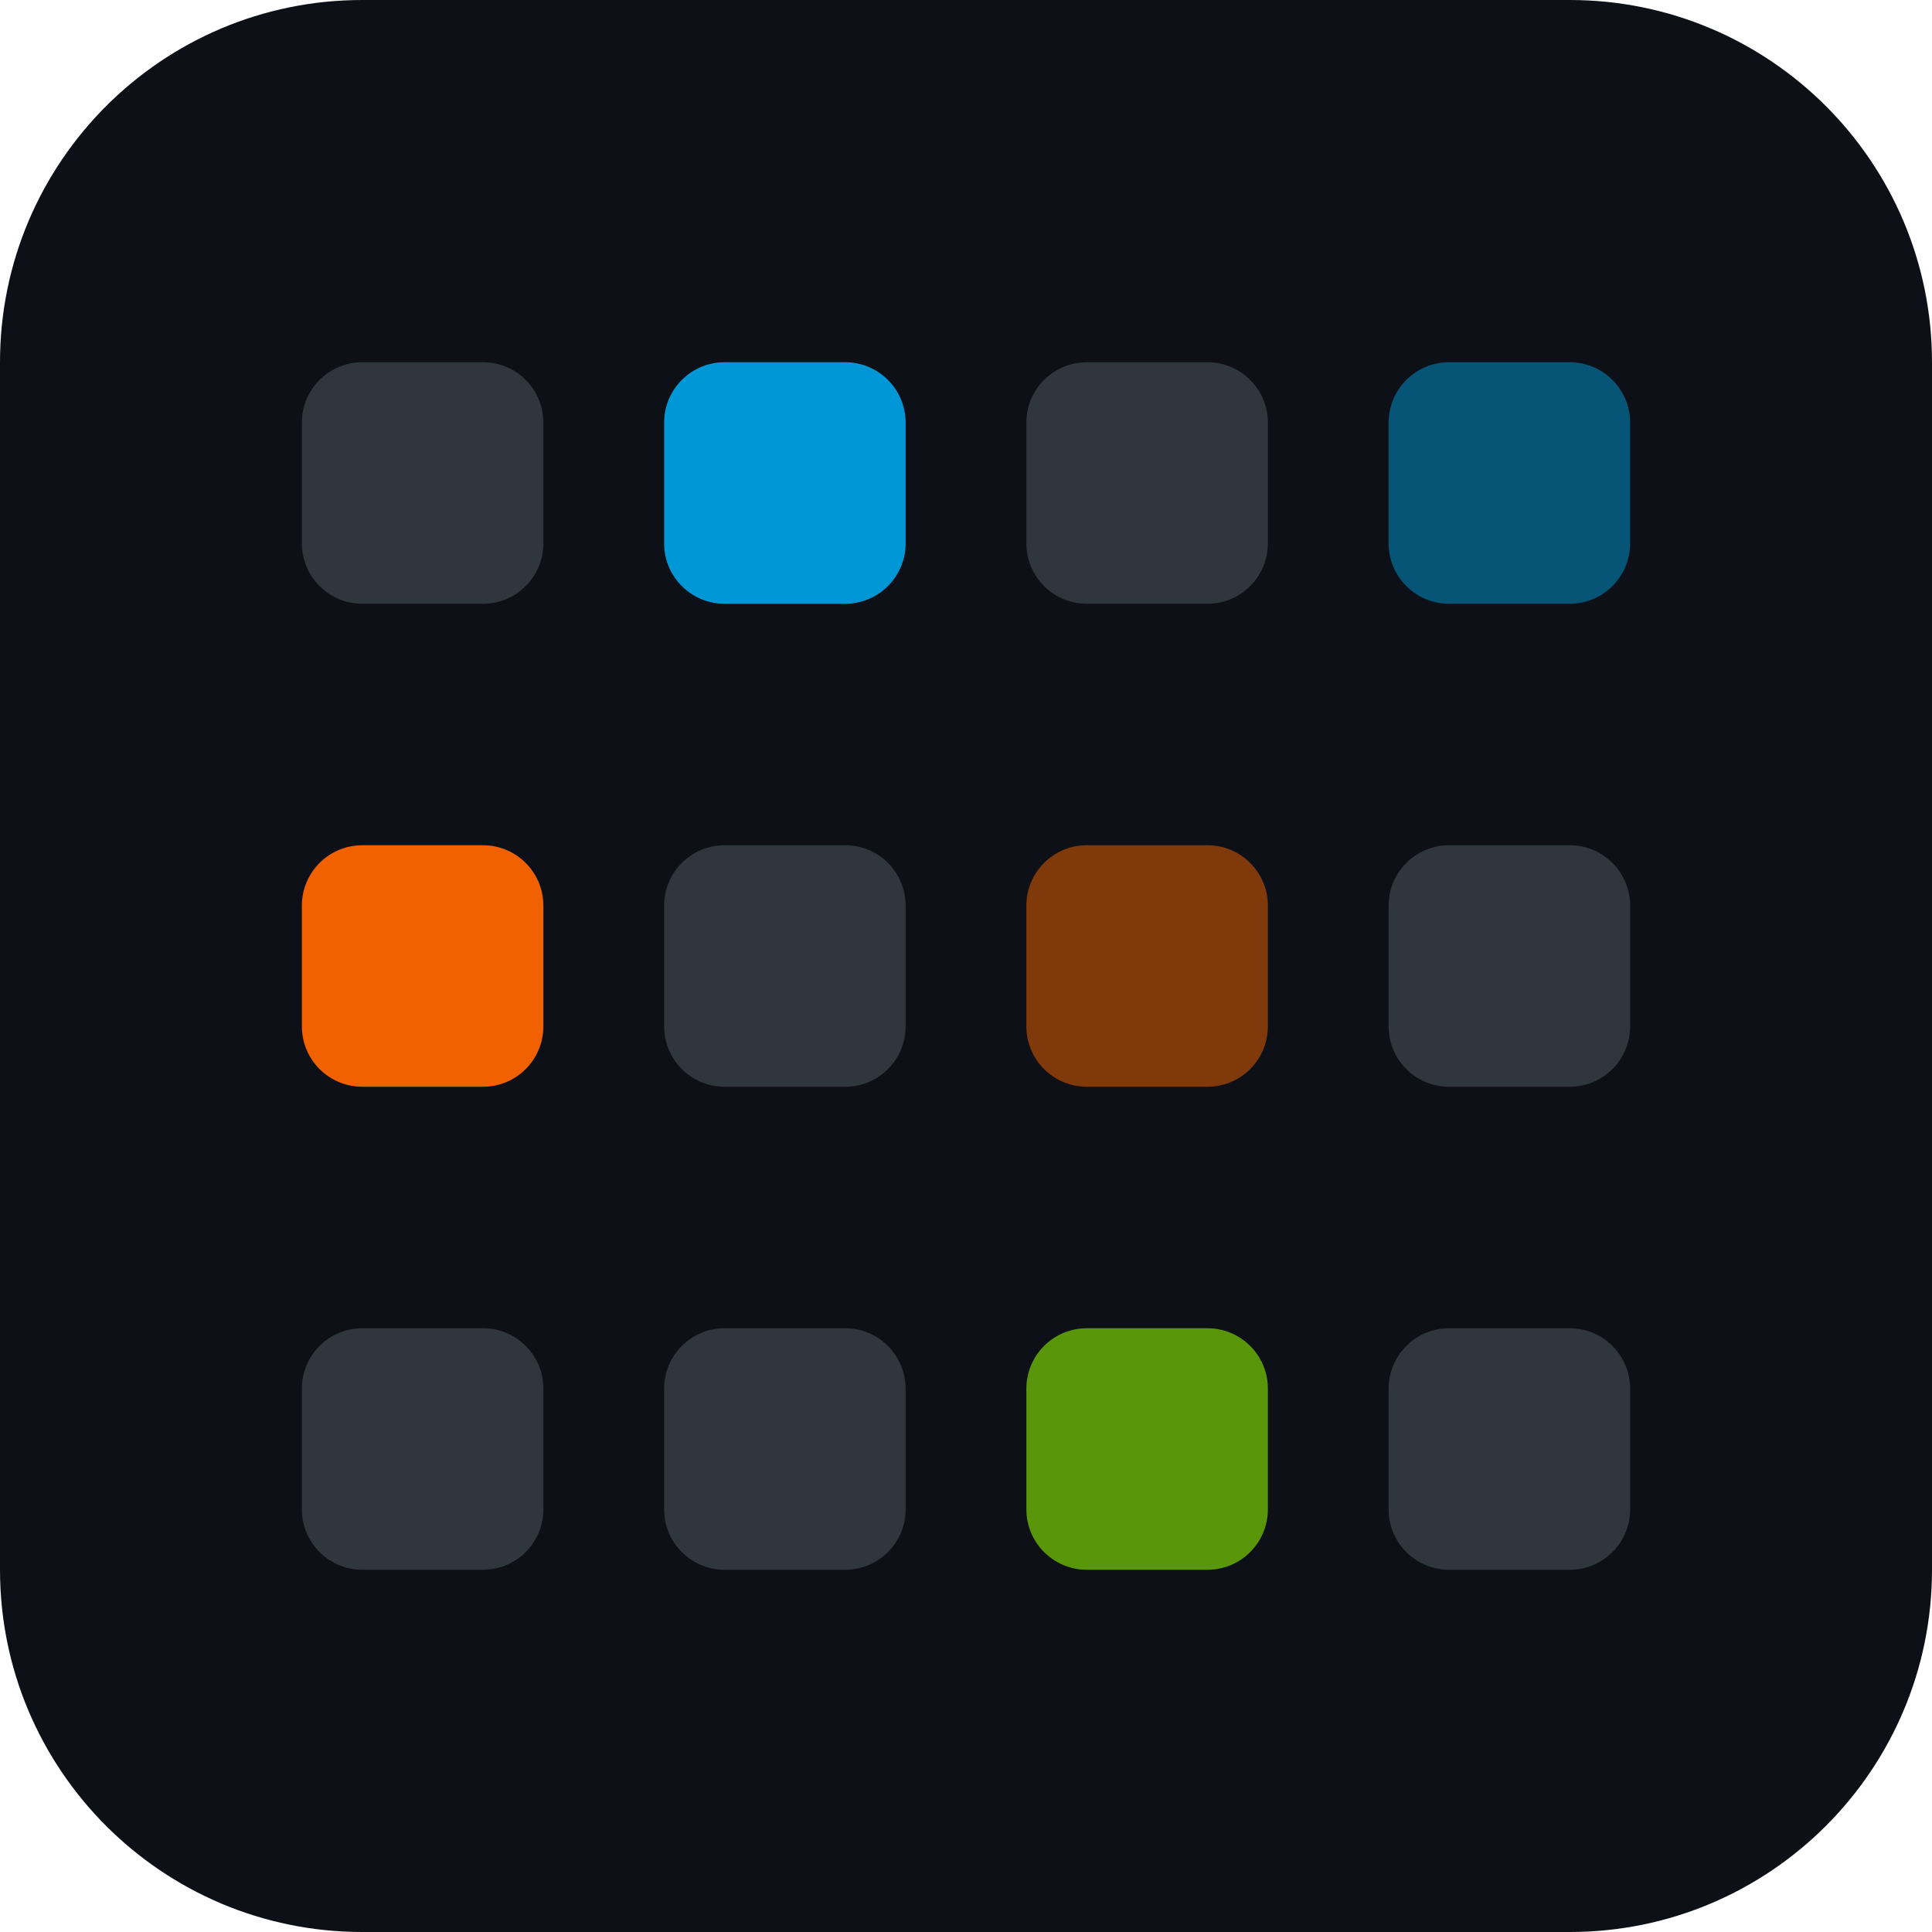
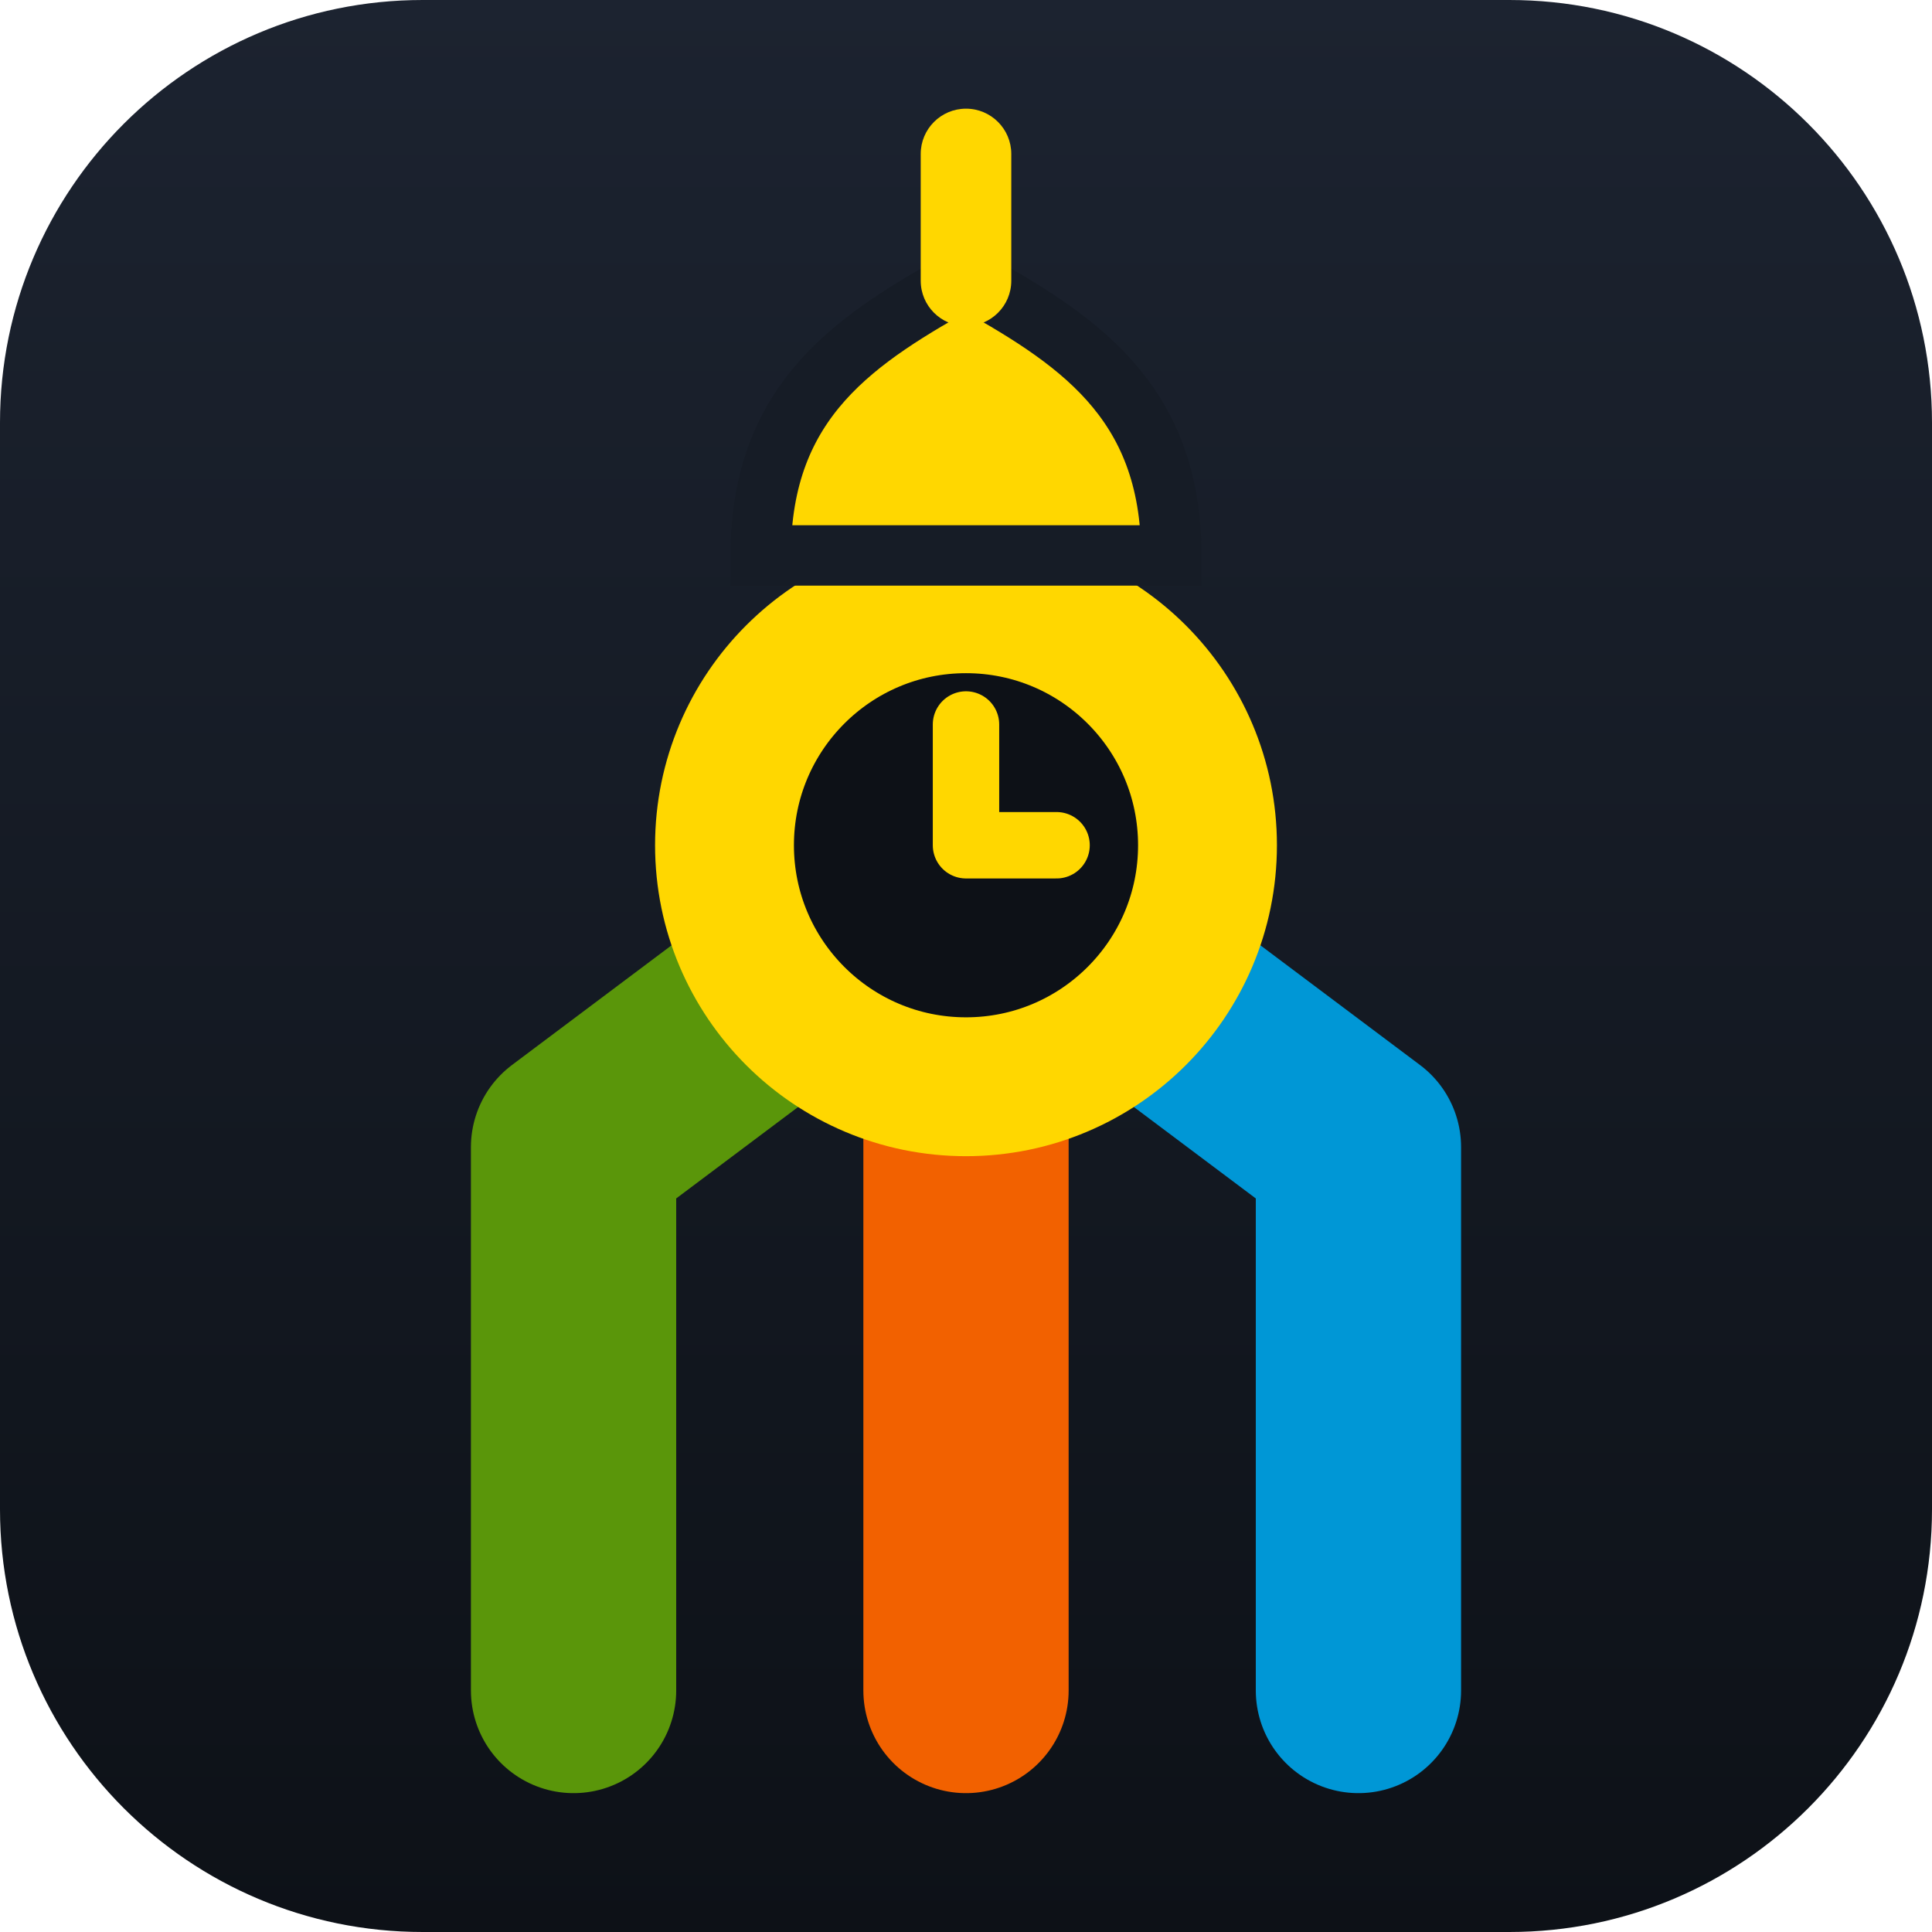
<svg xmlns="http://www.w3.org/2000/svg" viewBox="0 0 32 32">
-   <rect width="32" height="32" rx="6" fill="#0d1117" />
-   <rect x="5" y="6" width="4" height="4" rx="1" fill="#30363d" />
-   <rect x="11" y="6" width="4" height="4" rx="1" fill="#0097D6" />
-   <rect x="17" y="6" width="4" height="4" rx="1" fill="#30363d" />
-   <rect x="23" y="6" width="4" height="4" rx="1" fill="#0097D6" opacity="0.5" />
-   <rect x="5" y="14" width="4" height="4" rx="1" fill="#F26100" />
-   <rect x="11" y="14" width="4" height="4" rx="1" fill="#30363d" />
-   <rect x="17" y="14" width="4" height="4" rx="1" fill="#F26100" opacity="0.5" />
-   <rect x="23" y="14" width="4" height="4" rx="1" fill="#30363d" />
-   <rect x="5" y="22" width="4" height="4" rx="1" fill="#30363d" />
-   <rect x="11" y="22" width="4" height="4" rx="1" fill="#30363d" />
-   <rect x="17" y="22" width="4" height="4" rx="1" fill="#5A960A" />
-   <rect x="23" y="22" width="4" height="4" rx="1" fill="#30363d" />
+   <defs>
+     <linearGradient id="bg" x1="0" y1="0" x2="0" y2="1">
+       <stop offset="0" stop-color="#1c2330" />
+       <stop offset="1" stop-color="#0d1117" />
+     </linearGradient>
+   </defs>
+   <rect width="32" height="32" rx="7" fill="url(#bg)" />
+   <g stroke-width="3.4" stroke-linecap="round" stroke-linejoin="round" fill="none">
+     <path d="M9.5 28v-9l4-3" stroke="#5A960A" />
+     <path d="M16 28V18" stroke="#F26100" />
+     <path d="M22.5 28v-9l-4-3" stroke="#0097D6" />
+   </g>
+   <circle cx="16" cy="14" r="4" fill="#0d1117" stroke="#FFD700" stroke-width="2.3" />
+   <path d="M16 14v-2M16 14h1.5" stroke="#FFD700" stroke-width="1.1" stroke-linecap="round" />
+   <path d="M12.6 9.2C12.6 6.6 14.2 5.6 16 4.6 17.8 5.6 19.4 6.6 19.4 9.2Z" fill="#FFD700" stroke="#161c26" stroke-width="1" />
+   <rect x="15.25" y="1.8" width="1.5" height="3.6" rx=".75" fill="#FFD700" />
</svg>
